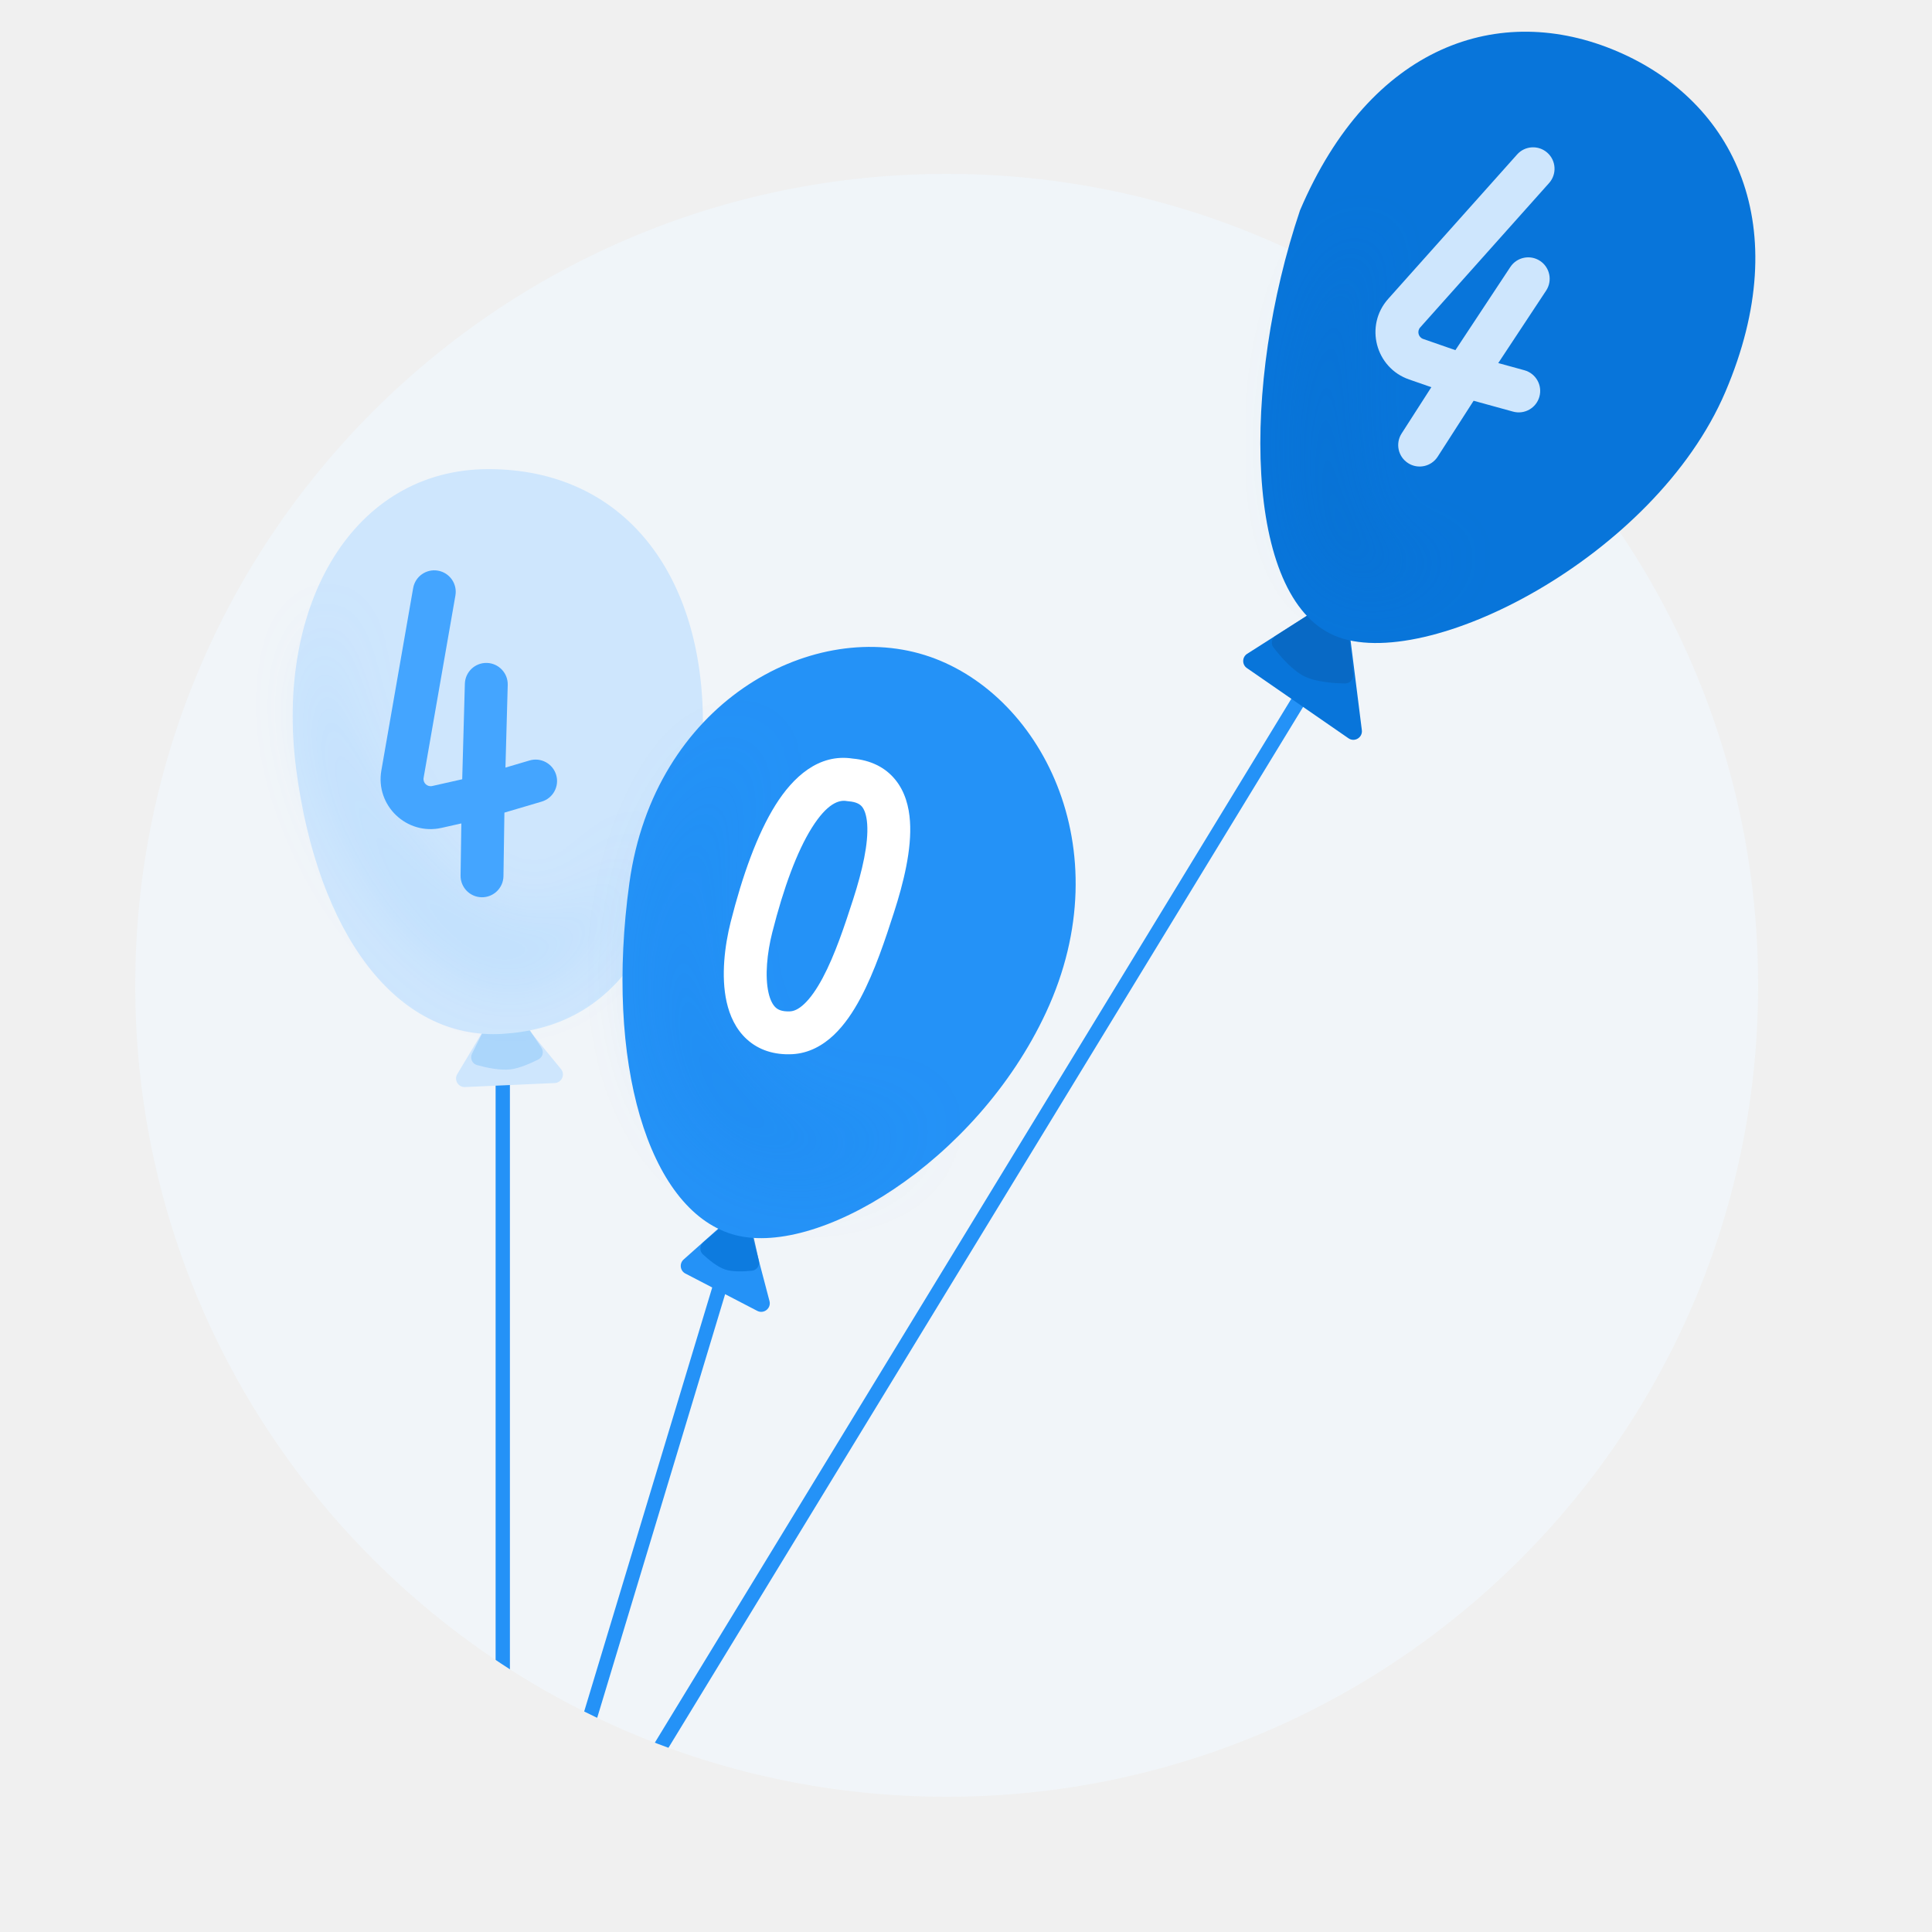
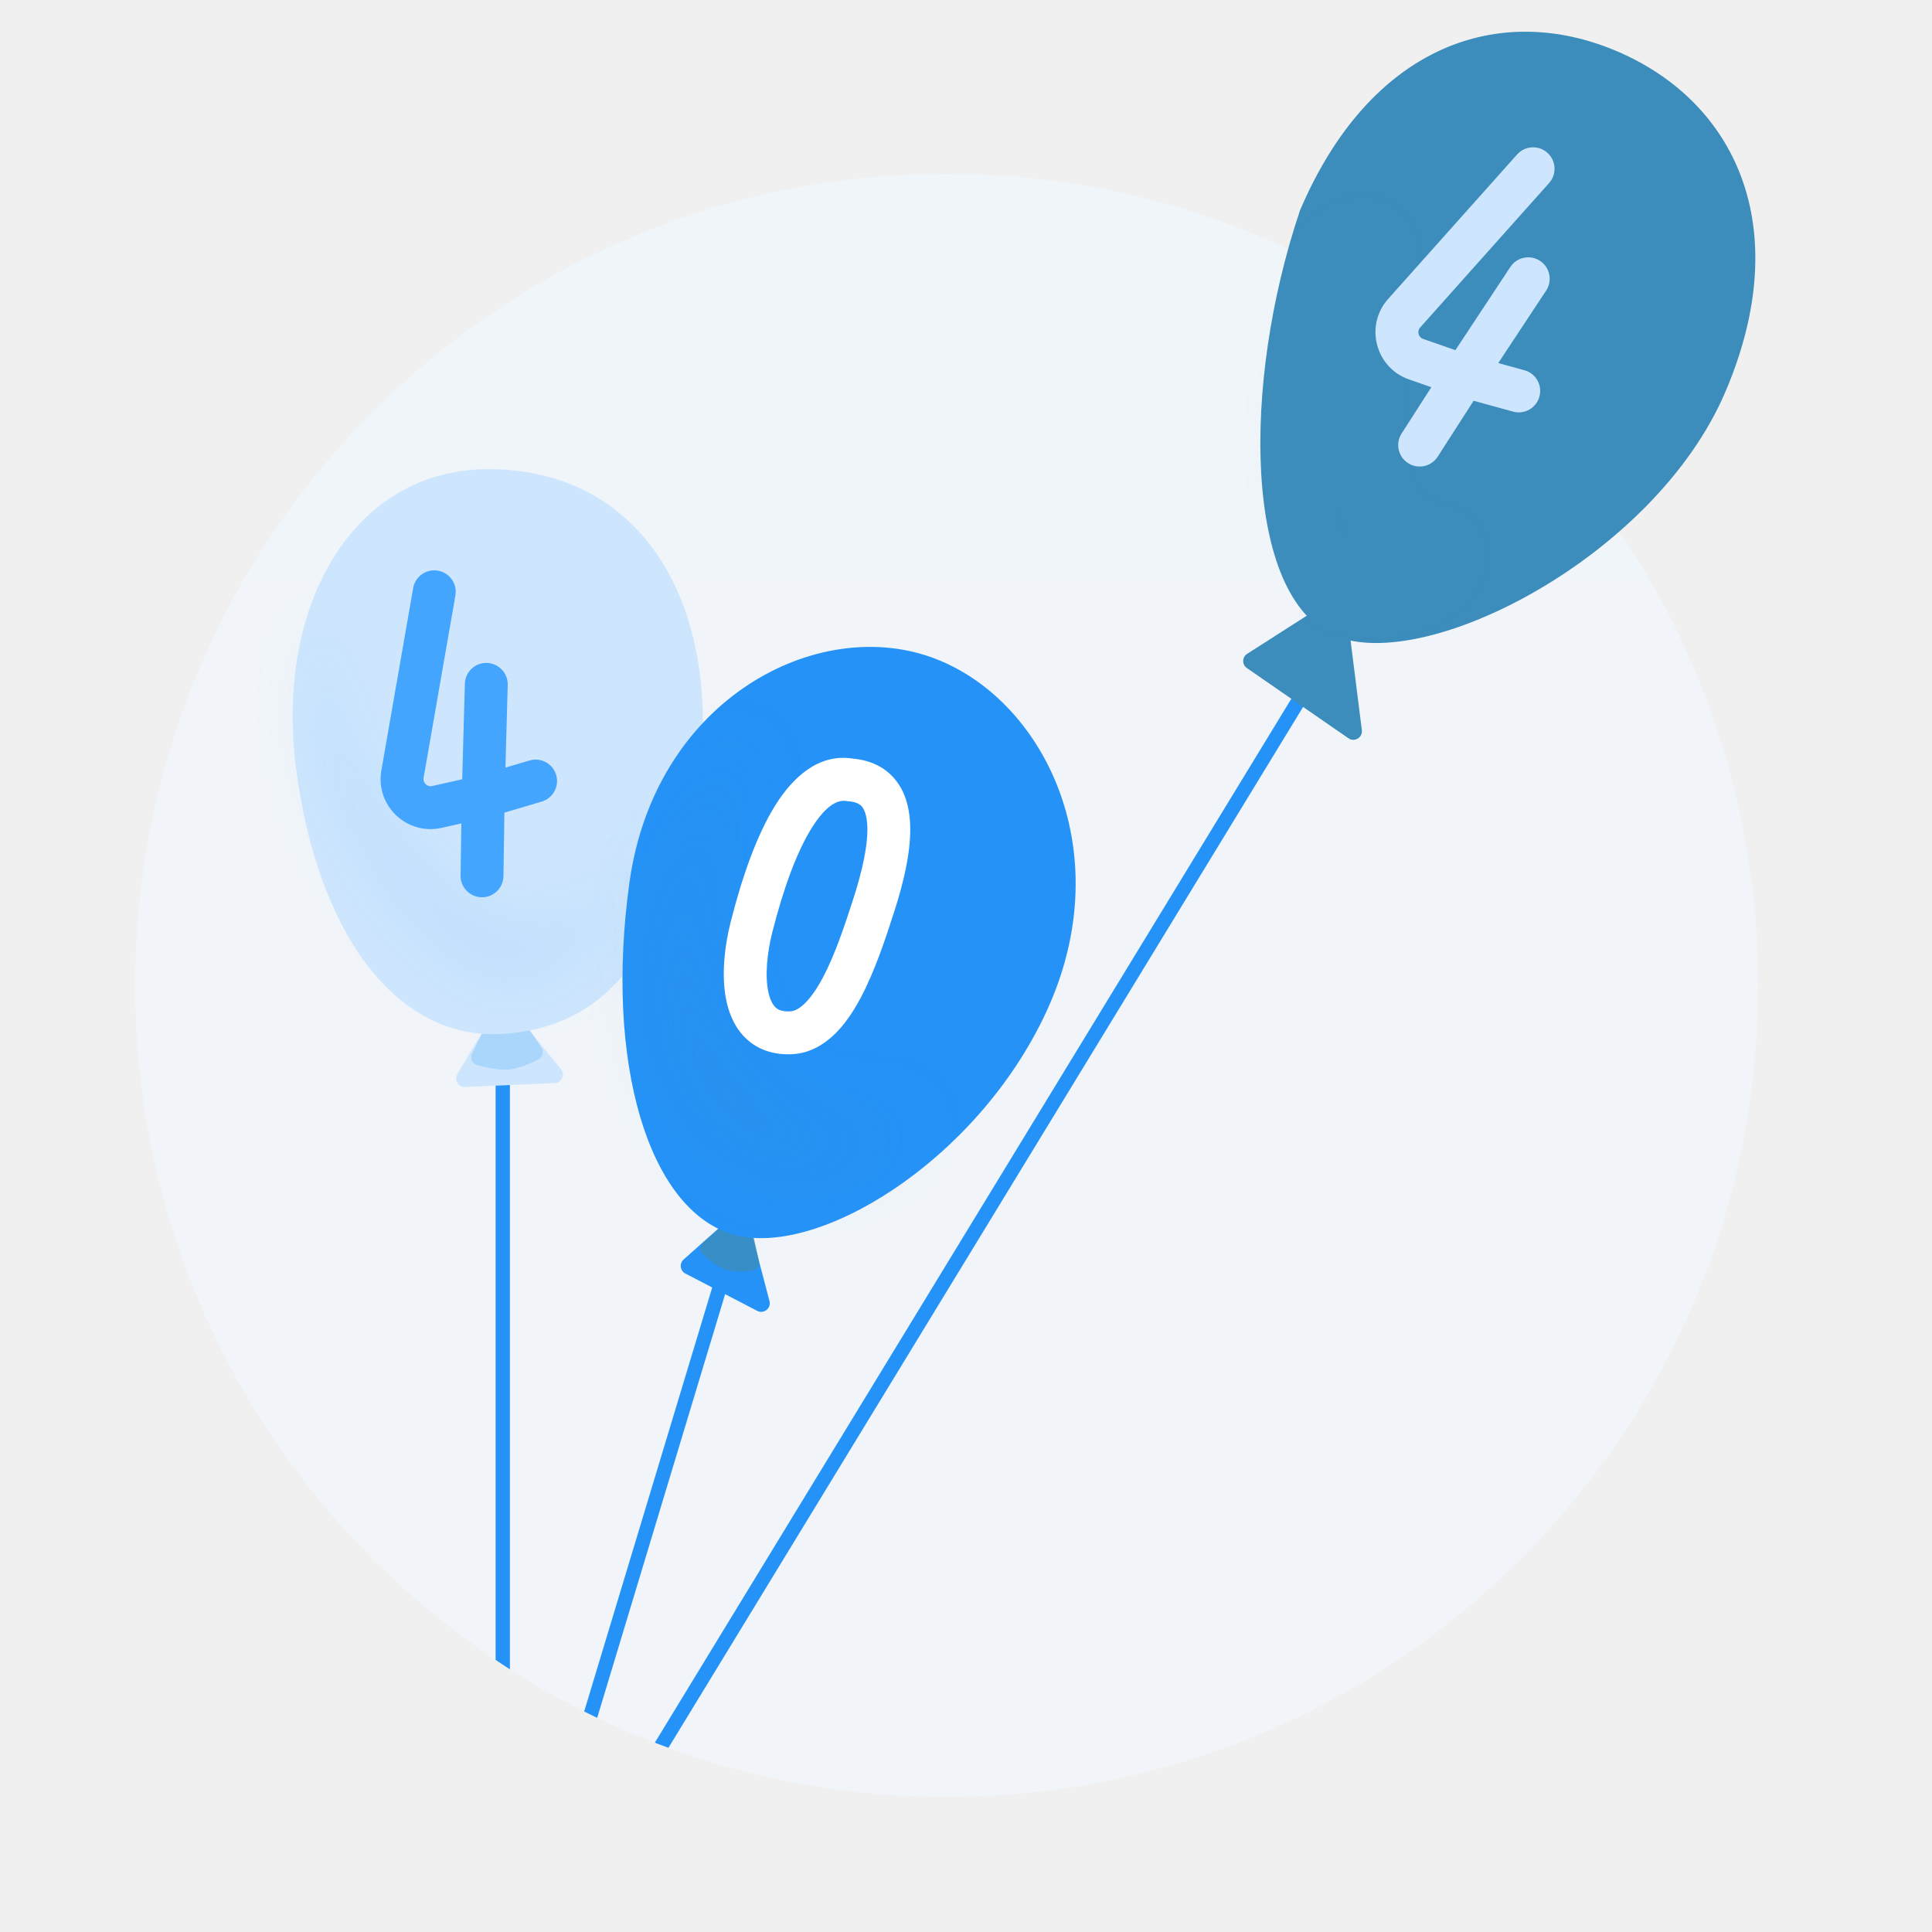
<svg xmlns="http://www.w3.org/2000/svg" width="100" height="100" viewBox="0 0 100 100" fill="none">
  <circle opacity="0.6" cx="49" cy="51" r="42" fill="url(#paint0_linear)" />
  <mask id="mask0" mask-type="alpha" maskUnits="userSpaceOnUse" x="7" y="9" width="84" height="84">
    <circle cx="49" cy="51" r="42" fill="#F0F8FF" />
  </mask>
  <g mask="url(#mask0)">
    <path fill-rule="evenodd" clip-rule="evenodd" d="M68.519 34.834L25.653 105.138V52.772H26.393V101.315L37.509 64.505L38.217 64.719L27.214 101.156L67.887 34.449L68.519 34.834Z" fill="#2492F7" />
    <path d="M35.384 65.192L37.988 62.873C38.236 62.653 38.629 62.772 38.713 63.092L39.829 67.344C39.926 67.716 39.536 68.028 39.195 67.85L35.475 65.918C35.199 65.775 35.152 65.399 35.384 65.192Z" fill="#2492F7" />
-     <path opacity="0.8" d="M36.401 64.299L38.078 62.862C38.333 62.644 38.728 62.775 38.801 63.102L39.28 65.259C39.335 65.505 39.174 65.746 38.923 65.772C38.515 65.814 37.922 65.841 37.53 65.71C37.138 65.579 36.681 65.203 36.379 64.924C36.194 64.753 36.21 64.463 36.401 64.299Z" fill="#0875DA" />
+     <path opacity="0.8" d="M36.401 64.299L38.078 62.862C38.333 62.644 38.728 62.775 38.801 63.102L39.28 65.259C39.335 65.505 39.174 65.746 38.923 65.772C38.515 65.814 37.922 65.841 37.53 65.71C37.138 65.579 36.681 65.203 36.379 64.924C36.194 64.753 36.21 64.463 36.401 64.299Z" fill="#3c8dbc" />
    <path d="M23.669 55.594L25.699 52.203C25.857 51.939 26.228 51.912 26.423 52.149L29.036 55.333C29.268 55.615 29.078 56.041 28.712 56.058L24.069 56.266C23.716 56.282 23.487 55.898 23.669 55.594Z" fill="#CEE6FD" />
    <path opacity="0.7" d="M24.434 54.531L25.718 51.964C25.87 51.66 26.295 51.633 26.484 51.917L28.021 54.222C28.162 54.433 28.097 54.718 27.871 54.833C27.486 55.029 26.901 55.291 26.43 55.35C25.888 55.418 25.161 55.258 24.689 55.128C24.432 55.057 24.315 54.77 24.434 54.531Z" fill="#9DCEFB" />
    <path d="M36.383 37.602C35.182 49.114 31.535 53.166 26.023 53.512C20.51 53.857 16.44 48.32 15.33 39.81C14.22 31.3 18.29 24.282 25.282 24.282C32.275 24.282 36.445 29.713 36.383 37.602Z" fill="#CEE6FD" />
    <g opacity="0.1" filter="url(#filter0_f)">
      <path d="M33.497 42.493C32.043 45.801 30.073 47.473 27.9 47.609C24.219 47.84 19.196 42.035 17.588 35.787C17.184 34.216 17.104 32.663 17.303 31.213C16.005 33.498 15.587 36.447 16.363 39.463C17.971 45.711 22.993 51.516 26.674 51.285C29.542 51.105 32.056 48.252 33.497 42.493Z" fill="#44A5FF" />
    </g>
    <path fill-rule="evenodd" clip-rule="evenodd" d="M22.669 29.537C23.273 29.642 23.677 30.217 23.572 30.821L21.926 40.26C21.88 40.52 22.114 40.742 22.371 40.684L23.924 40.334L24.061 35.392C24.078 34.779 24.589 34.296 25.201 34.313C25.814 34.33 26.297 34.841 26.28 35.453L26.162 39.73L27.409 39.362C27.997 39.188 28.614 39.524 28.788 40.112C28.961 40.7 28.626 41.317 28.038 41.491L26.108 42.061L26.059 45.348C26.05 45.961 25.546 46.451 24.933 46.442C24.32 46.433 23.83 45.928 23.839 45.316L23.879 42.62L22.859 42.85C21.057 43.256 19.421 41.698 19.739 39.878L21.385 30.439C21.49 29.836 22.065 29.431 22.669 29.537Z" fill="#44A5FF" />
    <path d="M54.143 52.402C50.535 60.159 42.175 65.213 37.862 63.872C33.55 62.531 31.295 54.979 32.578 45.695C33.861 36.41 41.898 32.05 47.852 33.902C53.807 35.754 58.106 43.879 54.143 52.402Z" fill="#2492F7" />
    <g opacity="0.2" filter="url(#filter1_f)">
-       <path d="M47.769 57.504C45.883 58.497 43.881 58.798 42.007 58.215C37.061 56.677 34.876 49.562 37.127 42.324C37.622 40.734 38.289 39.271 39.081 37.972C37.344 39.729 35.888 42.14 35.007 44.971C32.863 51.867 34.944 58.645 39.656 60.111C42.349 60.948 45.318 59.869 47.769 57.504Z" fill="#0875DA" />
+       <path d="M47.769 57.504C45.883 58.497 43.881 58.798 42.007 58.215C37.061 56.677 34.876 49.562 37.127 42.324C37.622 40.734 38.289 39.271 39.081 37.972C37.344 39.729 35.888 42.14 35.007 44.971C32.863 51.867 34.944 58.645 39.656 60.111C42.349 60.948 45.318 59.869 47.769 57.504Z" fill="#3c8dbc" />
    </g>
    <path fill-rule="evenodd" clip-rule="evenodd" d="M47.1 42.507C47.2 43.963 46.761 45.715 46.272 47.227C45.844 48.554 45.285 50.268 44.539 51.664C44.166 52.365 43.713 53.046 43.158 53.572C42.595 54.104 41.873 54.524 40.993 54.565C40.075 54.608 39.273 54.353 38.66 53.796C38.072 53.263 37.765 52.549 37.611 51.865C37.309 50.521 37.515 48.926 37.82 47.72C38.431 45.307 39.194 43.175 40.139 41.668C41.043 40.227 42.371 38.988 44.145 39.265C45.046 39.347 45.806 39.701 46.337 40.352C46.853 40.983 47.05 41.766 47.1 42.507ZM44.619 41.757C44.528 41.646 44.355 41.508 43.921 41.474C43.887 41.472 43.853 41.467 43.82 41.462C43.423 41.393 42.812 41.584 42.019 42.848C41.258 44.062 40.563 45.931 39.972 48.265C39.703 49.327 39.586 50.527 39.777 51.379C39.87 51.792 40.015 52.028 40.152 52.152C40.264 52.254 40.462 52.367 40.89 52.348C41.085 52.339 41.327 52.248 41.632 51.959C41.945 51.663 42.264 51.212 42.581 50.619C43.218 49.427 43.72 47.906 44.16 46.545C44.64 45.058 44.954 43.657 44.886 42.658C44.852 42.171 44.735 41.9 44.619 41.757Z" fill="white" />
  </g>
-   <path d="M64.553 33.841L68.997 31.008C69.272 30.833 69.635 31.004 69.676 31.327L70.489 37.793C70.537 38.173 70.112 38.432 69.796 38.213L64.54 34.58C64.278 34.4 64.286 34.011 64.553 33.841Z" fill="#0875DA" />
-   <path opacity="0.8" d="M66.033 32.905L68.983 31.018C69.261 30.84 69.629 31.017 69.664 31.346L70.041 34.904C70.067 35.157 69.877 35.379 69.622 35.376C69.058 35.367 68.109 35.305 67.5 35C66.885 34.693 66.26 33.962 65.917 33.516C65.765 33.319 65.823 33.039 66.033 32.905Z" fill="#0867BF" />
-   <path d="M89.308 20.277C85.657 28.84 73.758 34.897 69.075 32.9C64.392 30.903 64.238 19.933 67.288 10.888C70.939 2.325 77.616 0.061 83.696 2.653C89.777 5.246 92.959 11.715 89.308 20.277Z" fill="#0875DA" />
+   <path d="M64.553 33.841L68.997 31.008C69.272 30.833 69.635 31.004 69.676 31.327L70.489 37.793C70.537 38.173 70.112 38.432 69.796 38.213L64.54 34.58C64.278 34.4 64.286 34.011 64.553 33.841Z" fill="#3c8dbc" />
+   <path opacity="0.8" d="M66.033 32.905L68.983 31.018C69.261 30.84 69.629 31.017 69.664 31.346L70.041 34.904C70.067 35.157 69.877 35.379 69.622 35.376C69.058 35.367 68.109 35.305 67.5 35C66.885 34.693 66.26 33.962 65.917 33.516C65.765 33.319 65.823 33.039 66.033 32.905Z" fill="#3c8dbc" />
+   <path d="M89.308 20.277C85.657 28.84 73.758 34.897 69.075 32.9C64.392 30.903 64.238 19.933 67.288 10.888C70.939 2.325 77.616 0.061 83.696 2.653C89.777 5.246 92.959 11.715 89.308 20.277Z" fill="#3c8dbc" />
  <g opacity="0.2" filter="url(#filter2_f)">
-     <path d="M75.851 28.142C74.282 28.881 72.815 29.115 71.888 28.668C68.799 27.179 69.145 14.201 71.411 12.072C67.189 13.405 65.933 28.149 69.721 29.975C71.07 30.626 73.563 29.832 75.851 28.142Z" fill="#0867BF" />
+     <path d="M75.851 28.142C74.282 28.881 72.815 29.115 71.888 28.668C68.799 27.179 69.145 14.201 71.411 12.072C67.189 13.405 65.933 28.149 69.721 29.975C71.07 30.626 73.563 29.832 75.851 28.142Z" fill="#3c8dbc" />
  </g>
  <path fill-rule="evenodd" clip-rule="evenodd" d="M80.092 7.907C80.549 8.315 80.589 9.017 80.181 9.474L73.509 16.948C73.333 17.145 73.414 17.458 73.663 17.544L75.331 18.124L78.175 13.819C78.513 13.307 79.201 13.166 79.713 13.504C80.224 13.842 80.365 14.531 80.027 15.042L77.55 18.792L78.905 19.165C79.496 19.328 79.843 19.939 79.68 20.53C79.517 21.121 78.906 21.468 78.315 21.305L76.274 20.743L74.415 23.637C74.083 24.153 73.397 24.303 72.881 23.971C72.365 23.64 72.215 22.953 72.547 22.438L74.086 20.041L72.934 19.641C71.189 19.035 70.622 16.848 71.853 15.47L78.525 7.996C78.933 7.538 79.635 7.499 80.092 7.907Z" fill="#CEE6FD" />
  <defs>
    <filter id="filter0_f" x="13.013" y="28.253" width="23.444" height="25.999" filterUnits="userSpaceOnUse" color-interpolation-filters="sRGB">
      <feFlood flood-opacity="0" result="BackgroundImageFix" />
      <feBlend mode="normal" in="SourceGraphic" in2="BackgroundImageFix" result="shape" />
      <feGaussianBlur stdDeviation="1.48" result="effect1_foregroundBlur" />
    </filter>
    <filter id="filter1_f" x="30.463" y="34.272" width="21.006" height="29.82" filterUnits="userSpaceOnUse" color-interpolation-filters="sRGB">
      <feFlood flood-opacity="0" result="BackgroundImageFix" />
      <feBlend mode="normal" in="SourceGraphic" in2="BackgroundImageFix" result="shape" />
      <feGaussianBlur stdDeviation="1.85" result="effect1_foregroundBlur" />
    </filter>
    <filter id="filter2_f" x="64.502" y="9.112" width="14.308" height="24.05" filterUnits="userSpaceOnUse" color-interpolation-filters="sRGB">
      <feFlood flood-opacity="0" result="BackgroundImageFix" />
      <feBlend mode="normal" in="SourceGraphic" in2="BackgroundImageFix" result="shape" />
      <feGaussianBlur stdDeviation="1.48" result="effect1_foregroundBlur" />
    </filter>
    <linearGradient id="paint0_linear" x1="49" y1="9" x2="49" y2="93" gradientUnits="userSpaceOnUse">
      <stop stop-color="#F0F8FF" />
      <stop offset="1" stop-color="#F2F9FF" />
    </linearGradient>
  </defs>
</svg>
